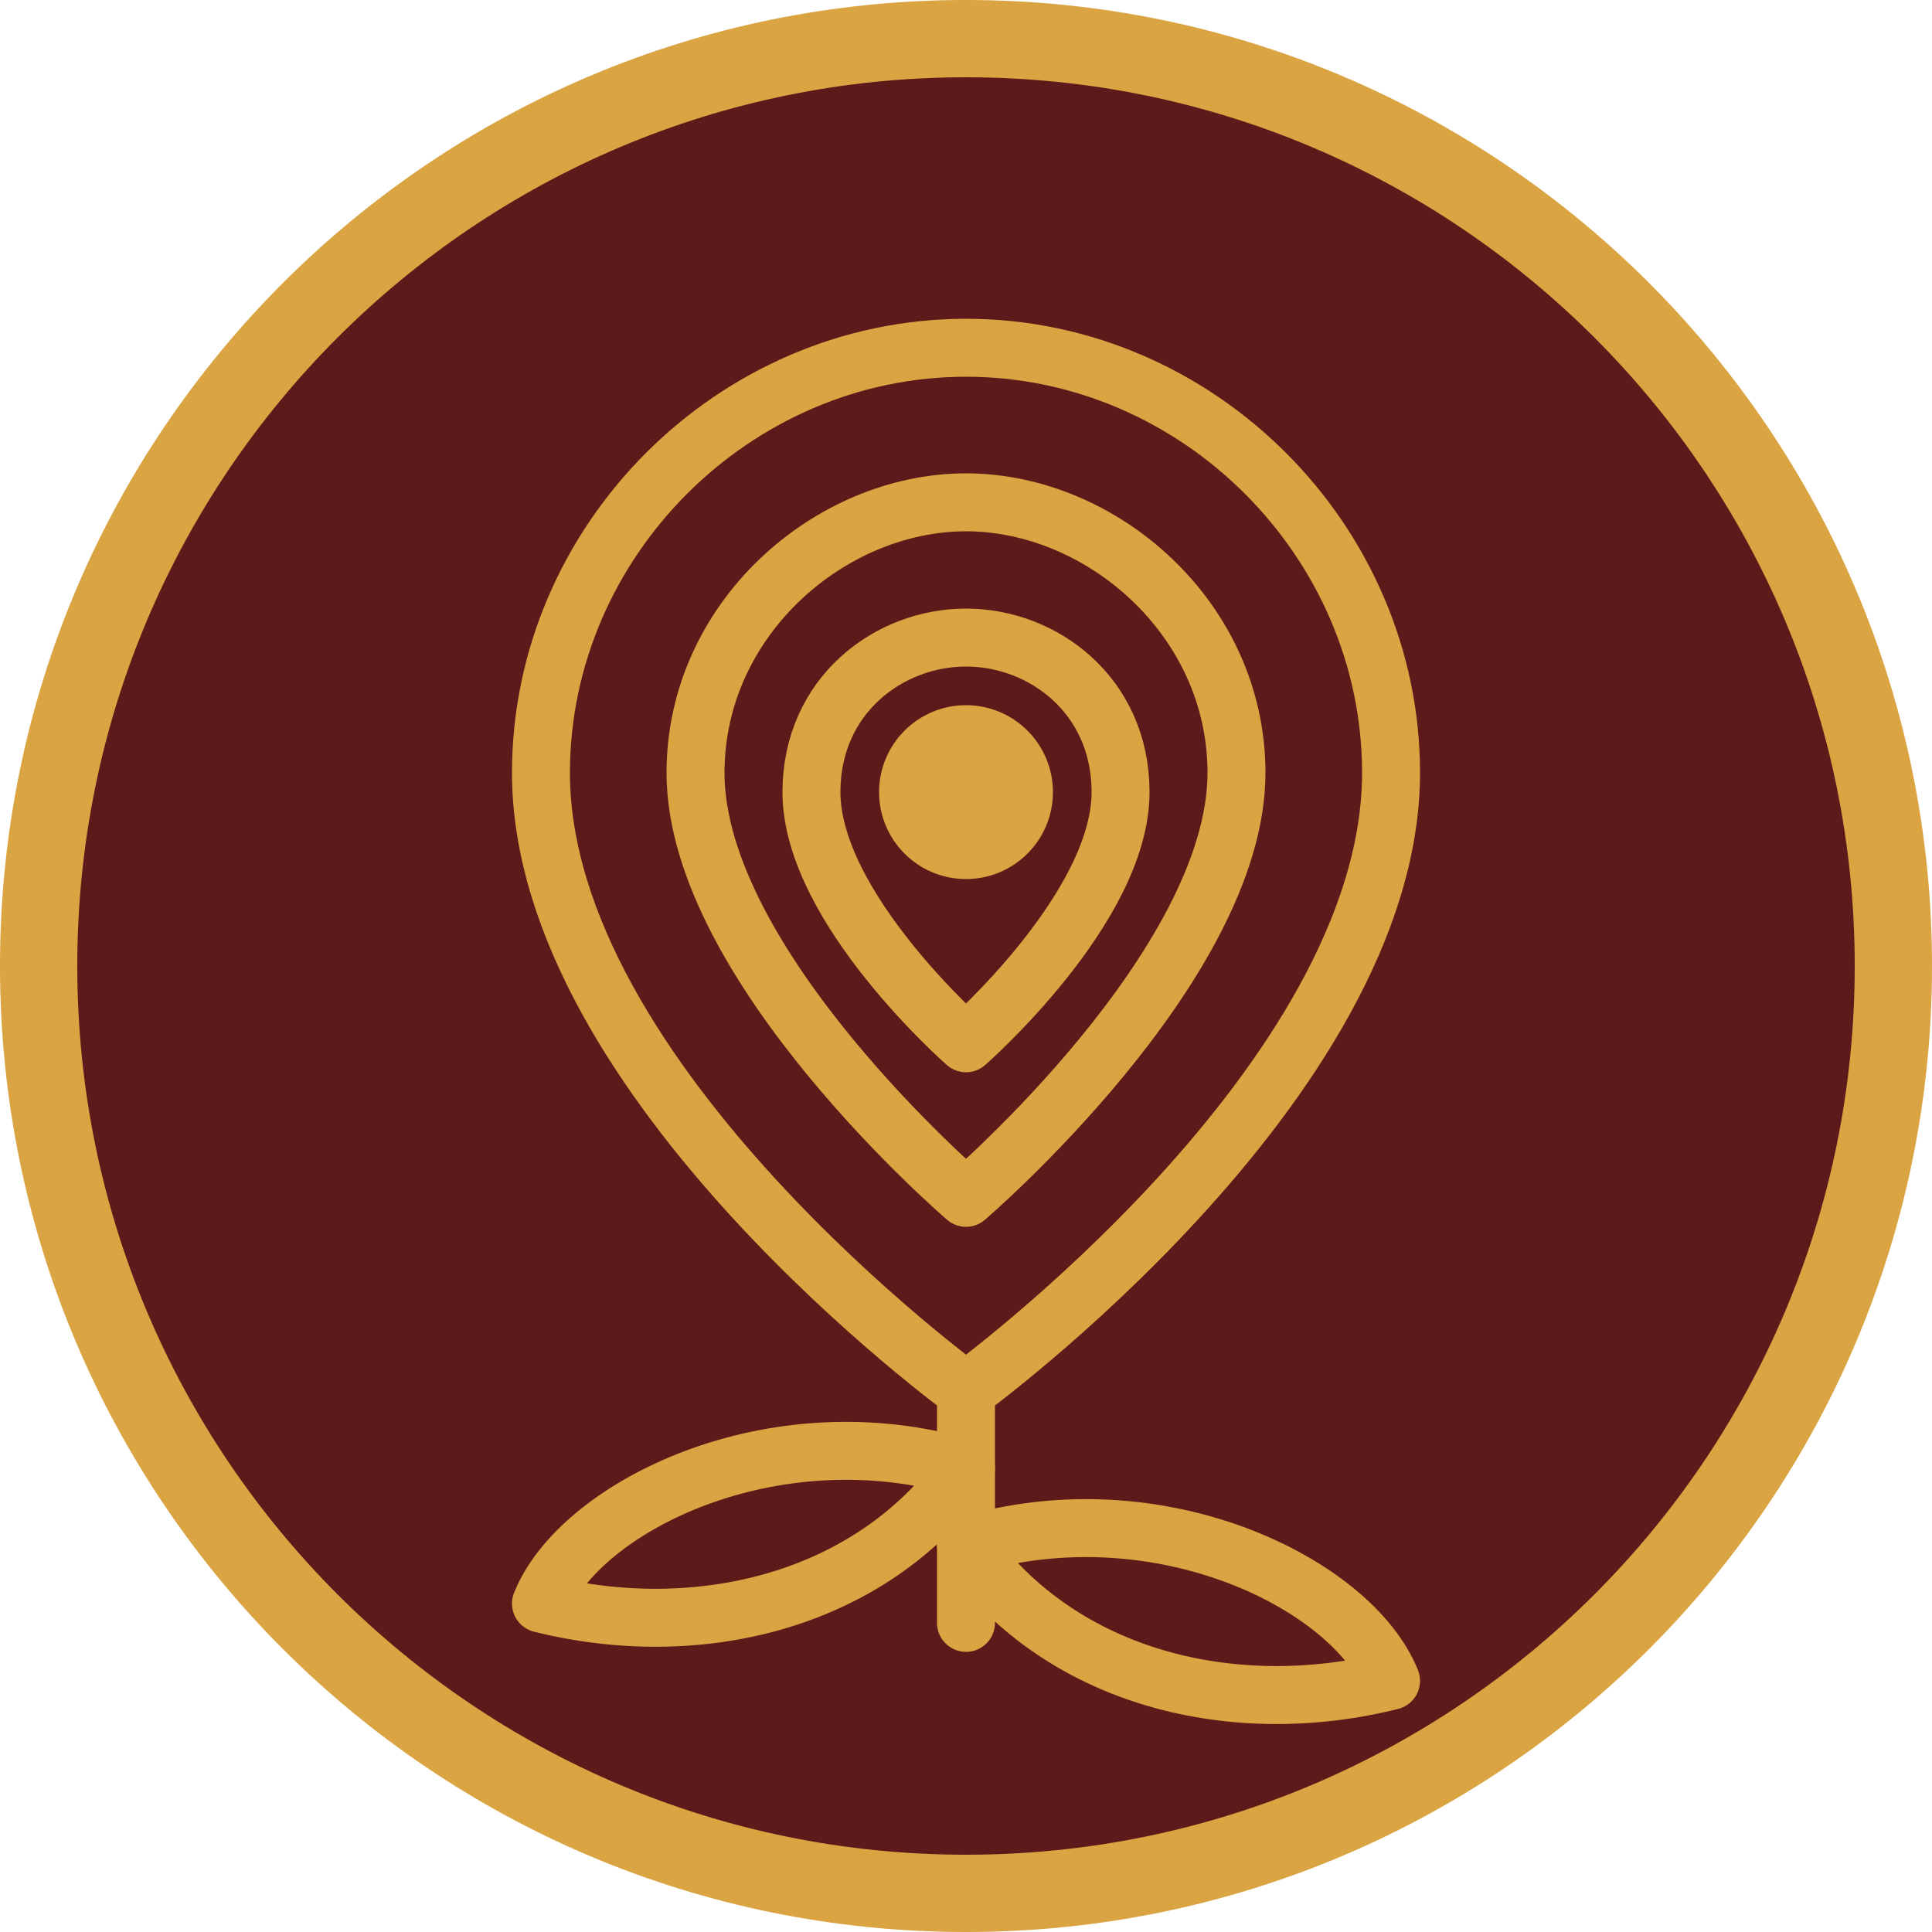
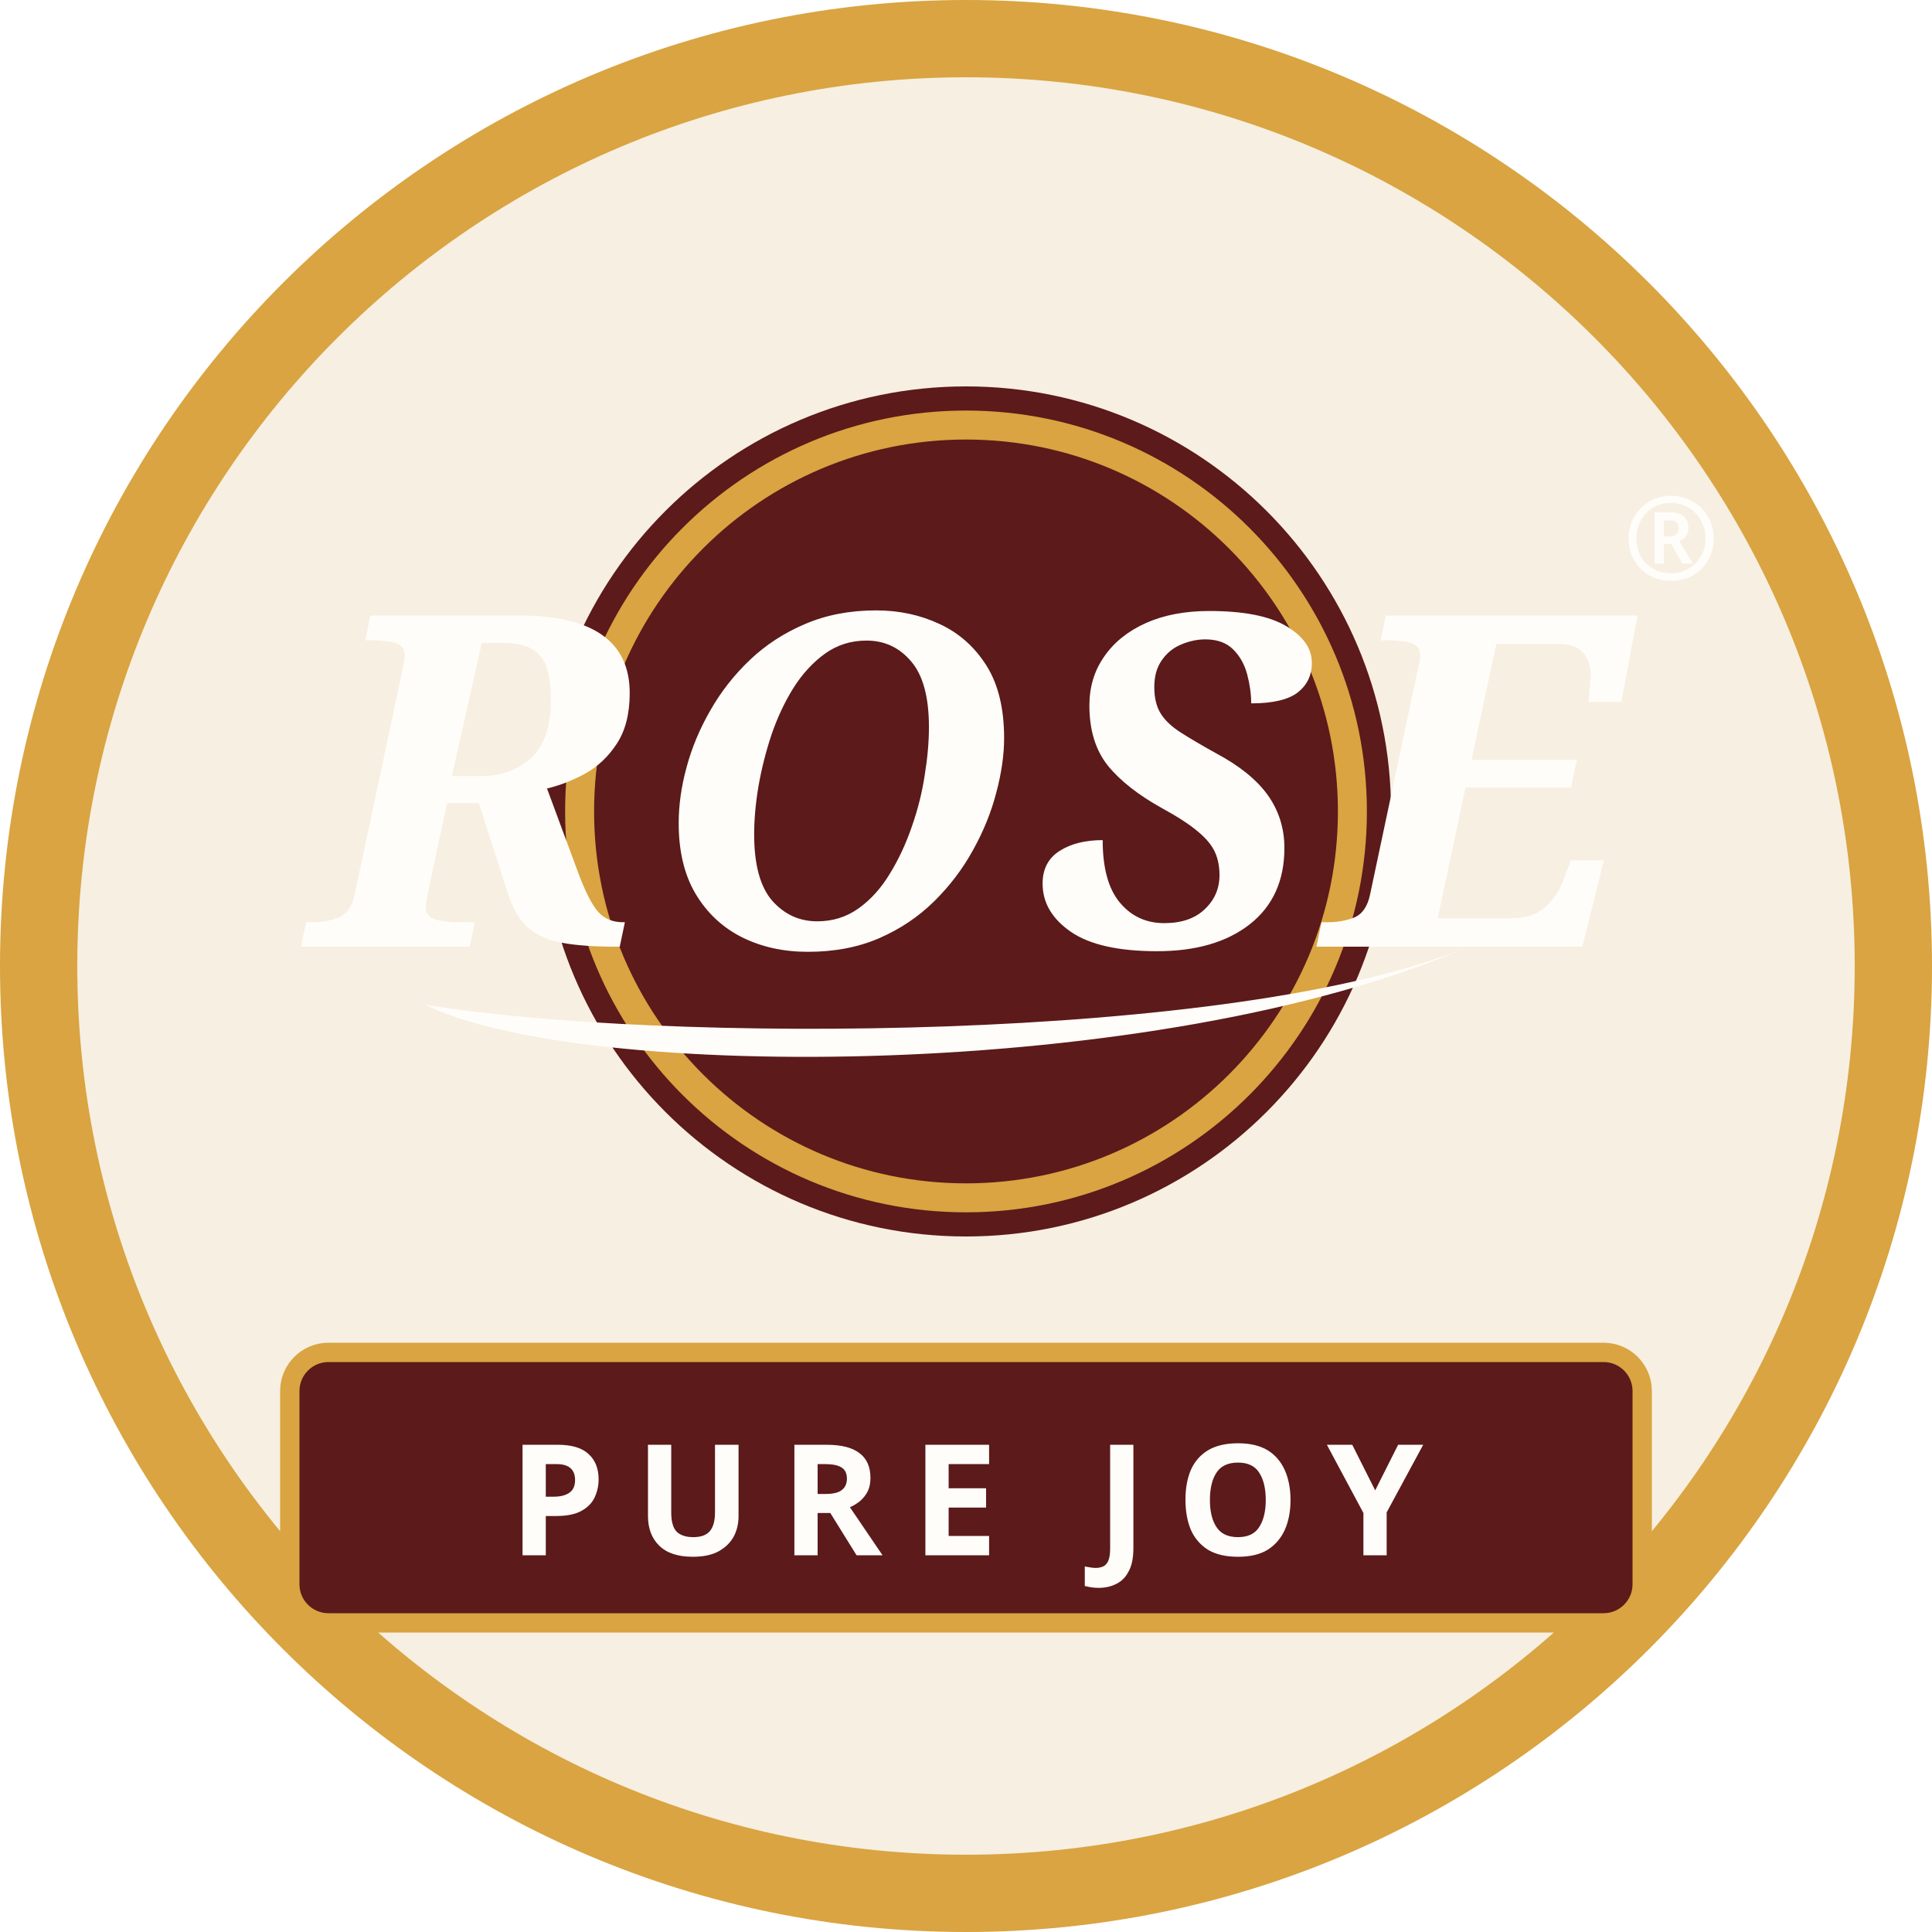
<svg xmlns="http://www.w3.org/2000/svg" viewBox="0 0 100 100" width="100" height="100">
-   <circle cx="50" cy="50" r="48" fill="#5C1A1A" stroke="#D9A441" stroke-width="4" />
-   {/* Signature Rose Line-Art Motif */}
-   <g stroke="#D9A441" stroke-width="3" stroke-linecap="round" stroke-linejoin="round" fill="none">
-     <path d="M50 18C38 18 28 28 28 40C28 56 50 72 50 72C50 72 72 56 72 40C72 28 62 18 50 18Z" />
-     <path d="M50 26C43 26 36 32 36 40C36 50 50 62 50 62C50 62 64 50 64 40C64 32 57 26 50 26Z" />
-     <path d="M50 33C46 33 42 36 42 41C42 47 50 54 50 54C50 54 58 47 58 41C58 36 54 33 50 33Z" />
-     <circle cx="50" cy="41" r="3" fill="#D9A441" />
-     <path d="M50 72V84" />
-     <path d="M50 76C40 73 30 78 28 83C36 85 45 83 50 76Z" />
-     <path d="M50 80C60 77 70 82 72 87C64 89 55 87 50 80Z" />
-   </g>
+   <circle cx="50" cy="50" r="48" fill="#F7EFE1" stroke="#D9A441" stroke-width="4" />
+   <ellipse cx="50" cy="42" r="40" ry="22" fill="#5C1A1A" />
+   <ellipse cx="50" cy="42" r="38" ry="20" stroke="#D9A441" stroke-width="1.5" fill="none" />
+   <text x="50" y="49" font-family="'Playfair Display', Georgia, serif" font-size="24" font-weight="900" font-style="italic" fill="#FFFDF9" text-anchor="middle" letter-spacing="1">ROSE</text>
+   <path d="M 22 52 C 30 56, 60 56, 76 49 C 64 54, 34 54, 22 52 Z" fill="#FFFDF9" />
+   <text x="84" y="30" font-family="sans-serif" font-size="6" font-weight="bold" fill="#FFFDF9">®</text>
+   <rect x="15" y="70" width="70" height="14" rx="2" fill="#5C1A1A" stroke="#D9A441" stroke-width="1" />
+   <text x="50" y="80.5" font-family="sans-serif" font-size="8" font-weight="900" fill="#FFFDF9" text-anchor="middle" letter-spacing="1.5">PURE JOY</text>
</svg>
